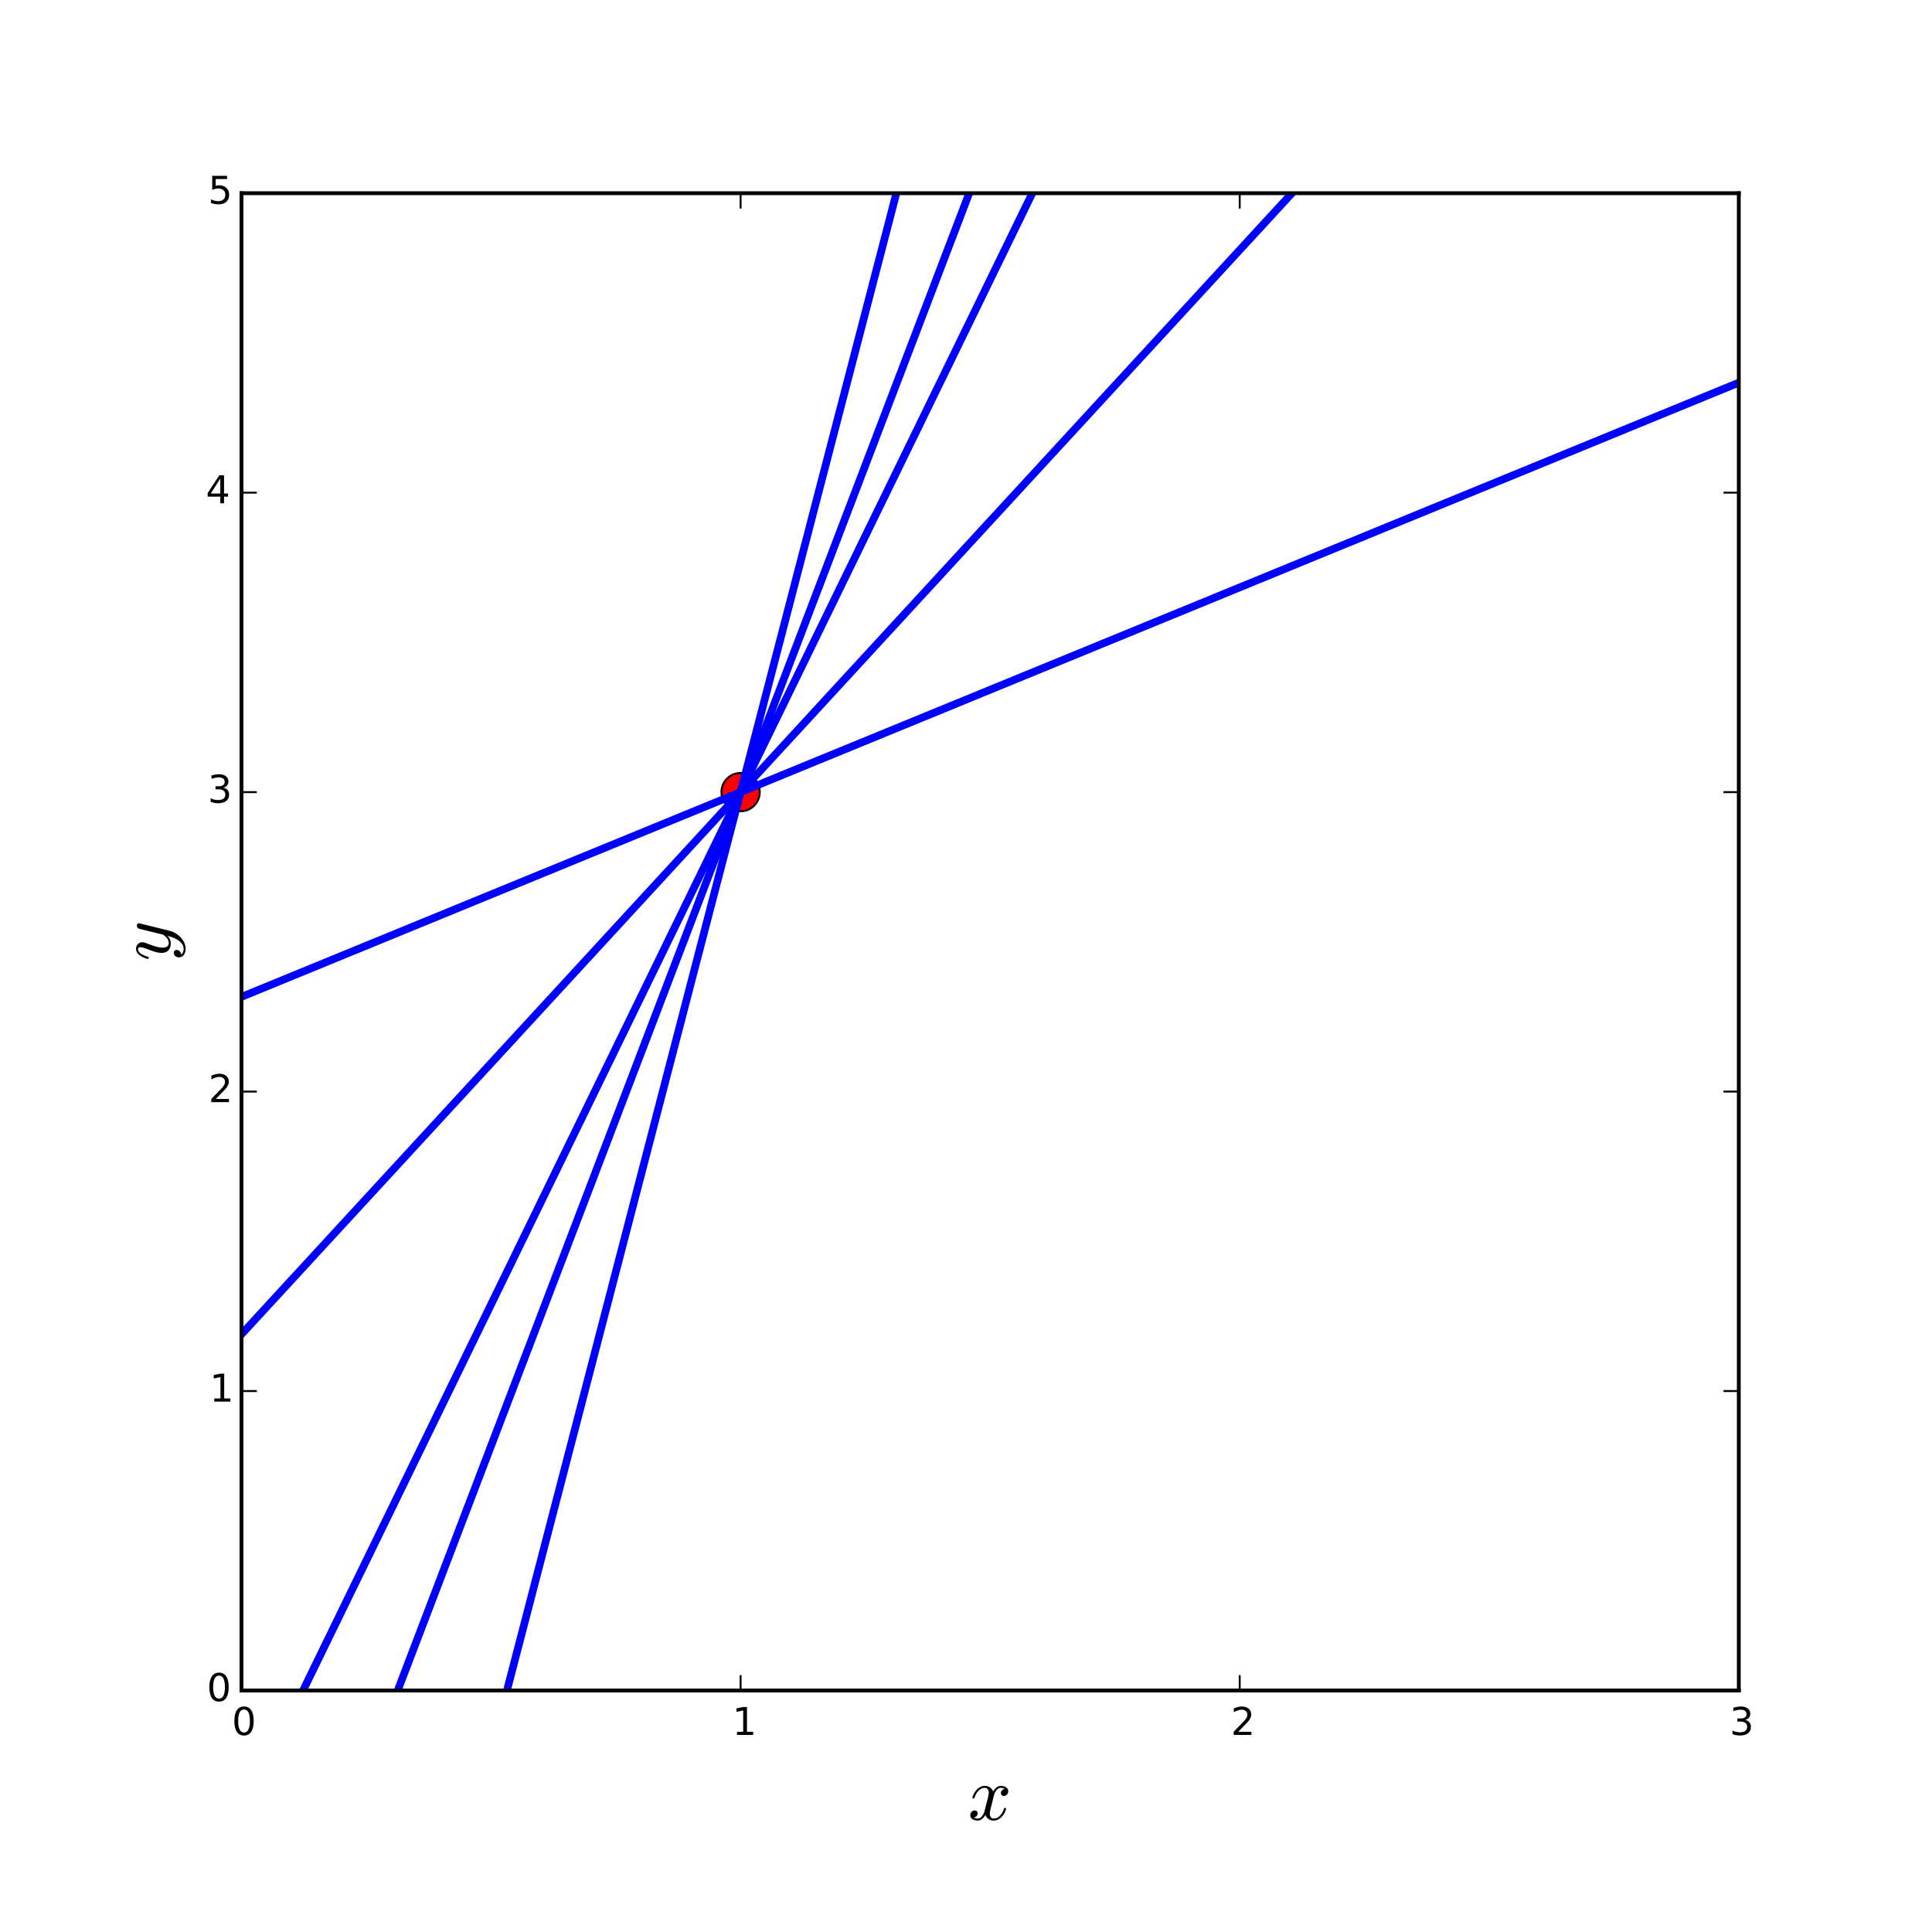
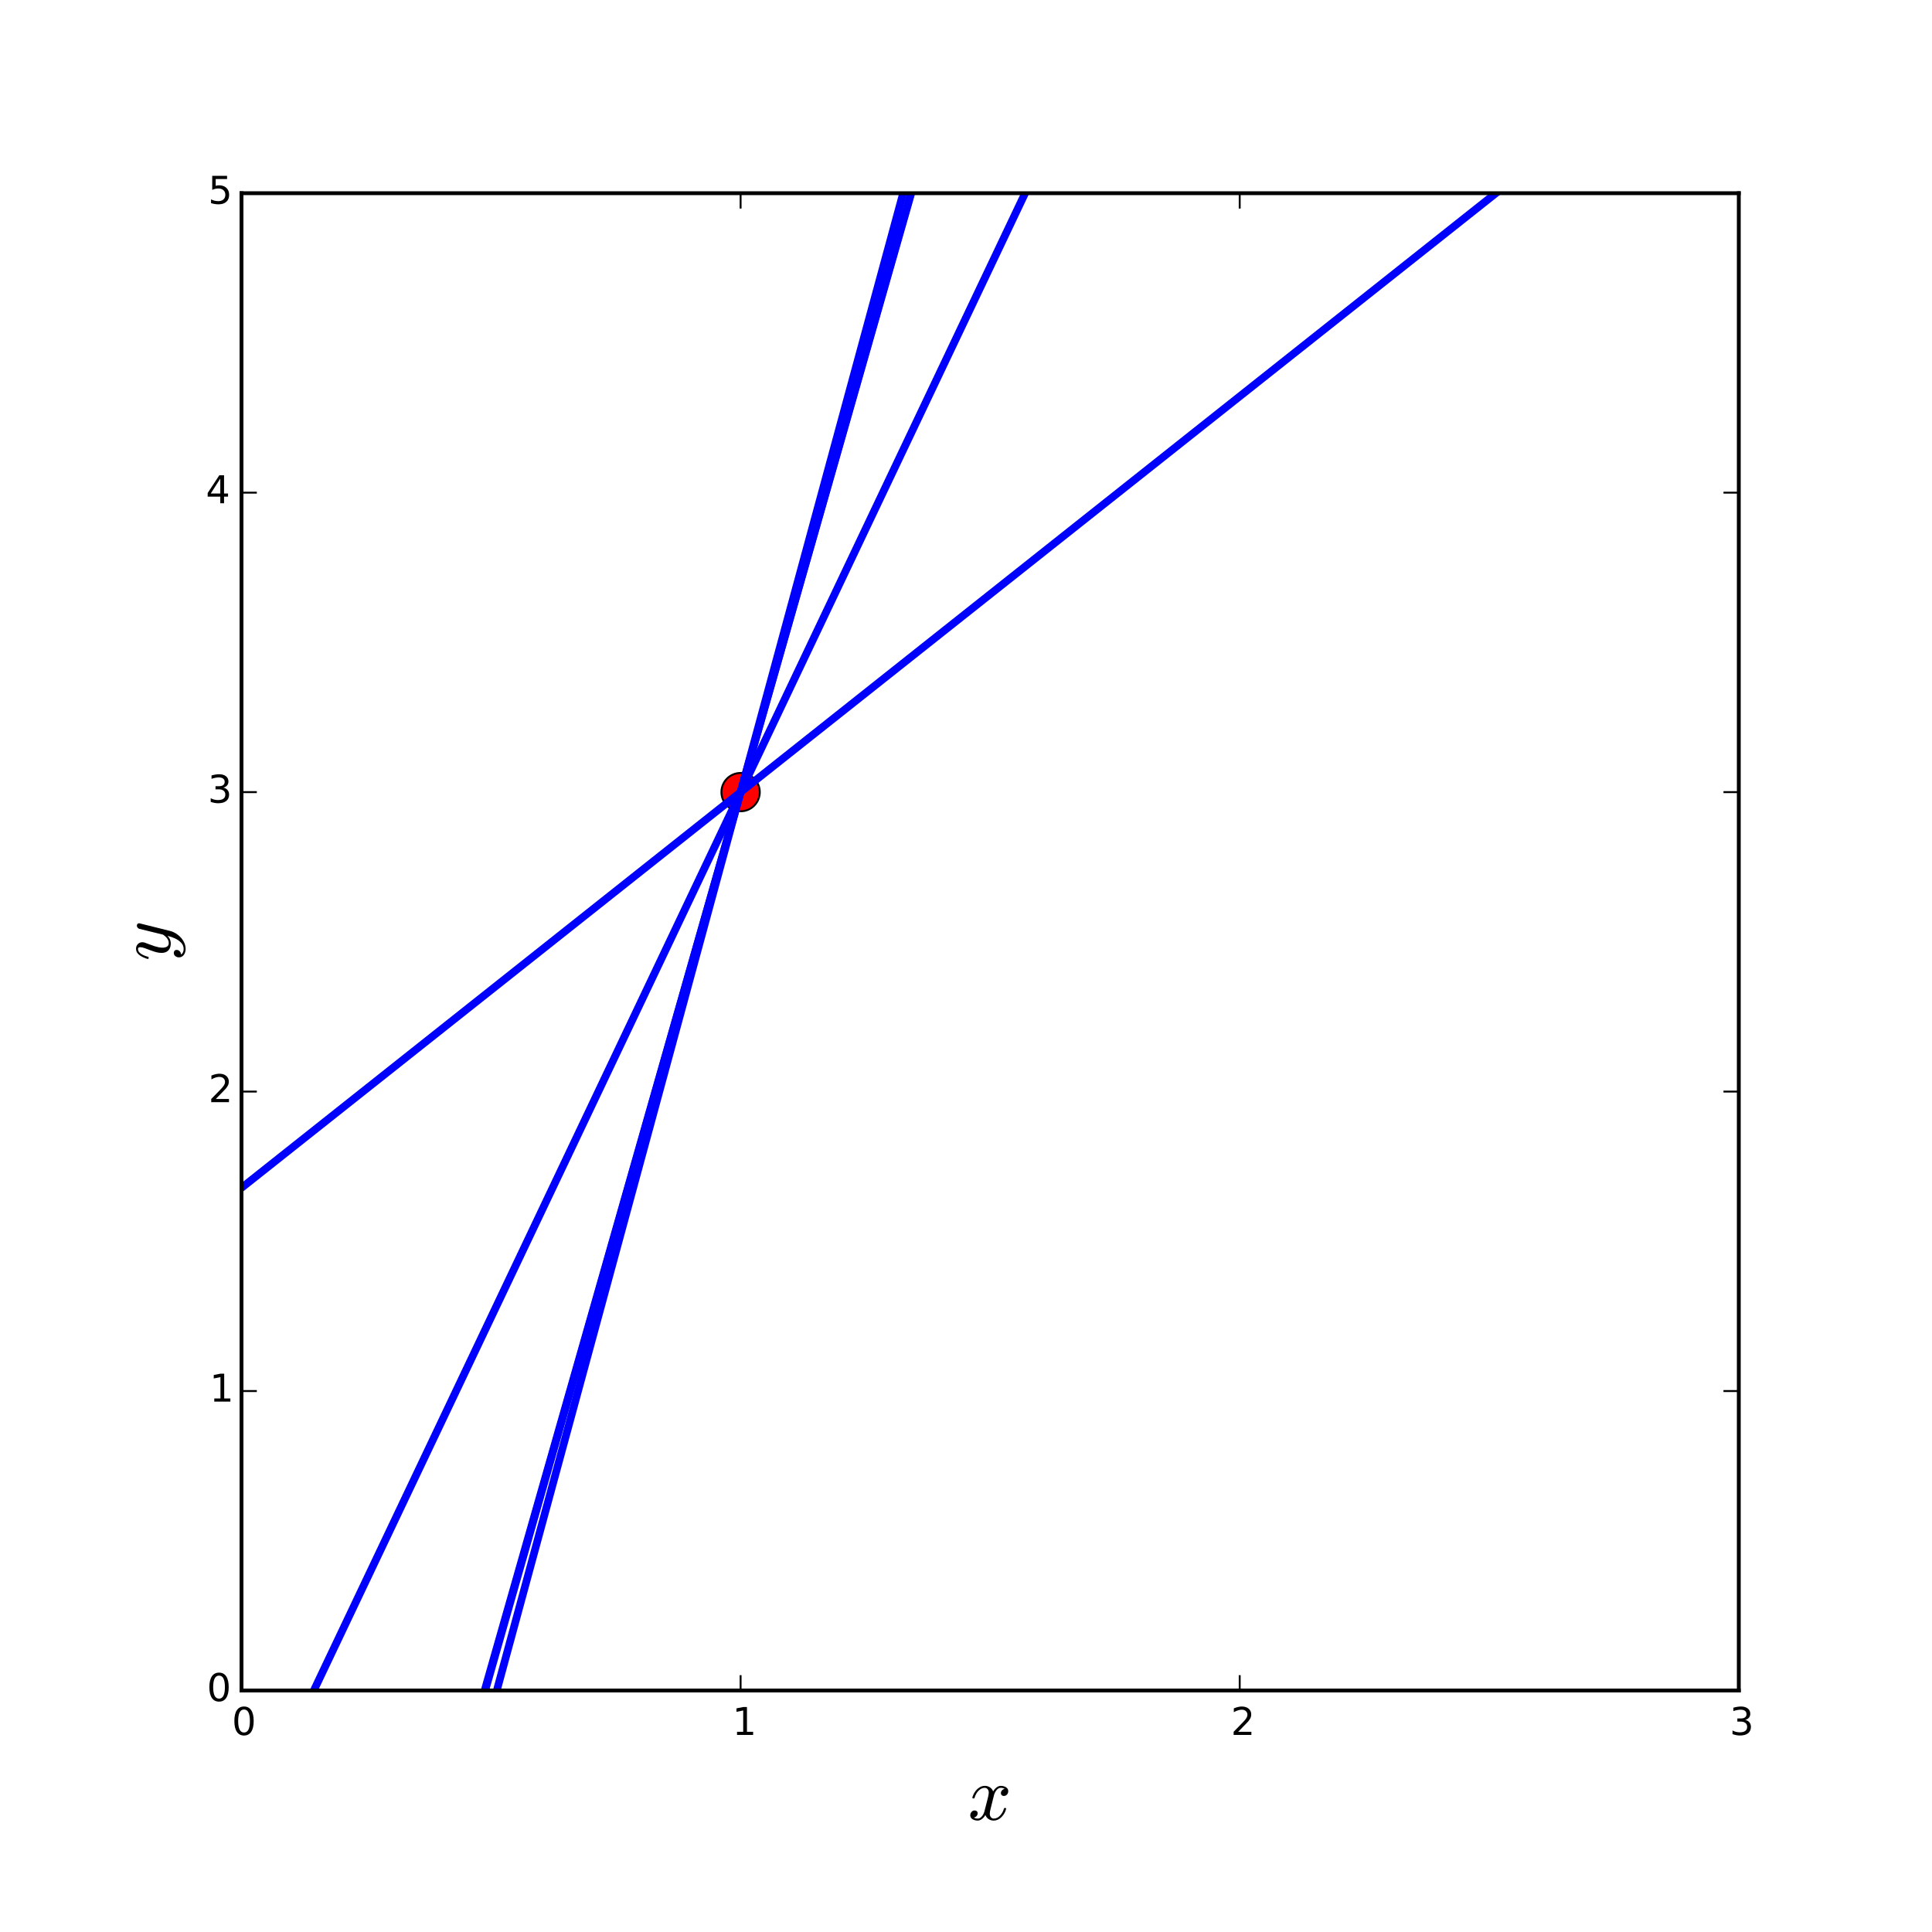
<svg xmlns="http://www.w3.org/2000/svg" xmlns:xlink="http://www.w3.org/1999/xlink" height="504pt" version="1.1" viewBox="0 0 504 504" width="504pt">
  <defs>
    <style type="text/css">
*{stroke-linecap:butt;stroke-linejoin:round;}
  </style>
  </defs>
  <g id="figure_1">
    <g id="patch_1">
      <path d=" M0 504 L504 504 L504 0 L0 0 z " style="fill:#ffffff;" />
    </g>
    <g id="axes_1">
      <g id="patch_2">
        <path d=" M63 441 L453.6 441 L453.6 50.4 L63 50.4 z " style="fill:#ffffff;" />
      </g>
      <g id="line2d_1">
        <defs>
          <path d=" M0 5 C1.326 5 2.598 4.473 3.536 3.536 C4.473 2.598 5 1.326 5 0 C5 -1.326 4.473 -2.598 3.536 -3.536 C2.598 -4.473 1.326 -5 0 -5 C-1.326 -5 -2.598 -4.473 -3.536 -3.536 C-4.473 -2.598 -5 -1.326 -5 0 C-5 1.326 -4.473 2.598 -3.536 3.536 C-2.598 4.473 -1.326 5 0 5 z " id="m8056b39326" style="stroke:#000000;stroke-width:0.5;" />
        </defs>
        <g clip-path="url(#p41d7ee9abc)">
          <use style="fill:#ff0000;stroke:#000000;stroke-width:0.5;" x="193.2" xlink:href="#m8056b39326" y="206.64" />
        </g>
      </g>
      <g id="line2d_2">
-         <path clip-path="url(#p41d7ee9abc)" d=" M63 260.048 L453.6 99.823" style="fill:none;stroke:#0000ff;stroke-linecap:square;stroke-width:2;" />
+         <path clip-path="url(#p41d7ee9abc)" d=" M63 686.413 M112.232 505 L249.549 -1" style="fill:none;stroke:#0000ff;stroke-linecap:square;stroke-width:2;" />
      </g>
      <g id="line2d_3">
-         <path clip-path="url(#p41d7ee9abc)" d=" M63 348.069 L384.354 -1" style="fill:none;stroke:#0000ff;stroke-linecap:square;stroke-width:2;" />
+         <path clip-path="url(#p41d7ee9abc)" d=" M63 663.592 M108.188 505 L252.363 -1" style="fill:none;stroke:#0000ff;stroke-linecap:square;stroke-width:2;" />
      </g>
      <g id="line2d_4">
-         <path clip-path="url(#p41d7ee9abc)" d=" M63 473.962 L294.332 -1" style="fill:none;stroke:#0000ff;stroke-linecap:square;stroke-width:2;" />
+         <path clip-path="url(#p41d7ee9abc)" d=" M63 309.882 L453.6 0.156" style="fill:none;stroke:#0000ff;stroke-linecap:square;stroke-width:2;" />
      </g>
      <g id="line2d_5">
-         <path clip-path="url(#p41d7ee9abc)" d=" M63 707.253 M115.602 505 L247.203 -1" style="fill:none;stroke:#0000ff;stroke-linecap:square;stroke-width:2;" />
+         <path clip-path="url(#p41d7ee9abc)" d=" M63 664.639 M108.382 505 L252.228 -1" style="fill:none;stroke:#0000ff;stroke-linecap:square;stroke-width:2;" />
      </g>
      <g id="line2d_6">
-         <path clip-path="url(#p41d7ee9abc)" d=" M63 547.757 M79.32 505 L272.454 -1" style="fill:none;stroke:#0000ff;stroke-linecap:square;stroke-width:2;" />
+         <path clip-path="url(#p41d7ee9abc)" d=" M63 480.715 L291.84 -1" style="fill:none;stroke:#0000ff;stroke-linecap:square;stroke-width:2;" />
      </g>
      <g id="patch_3">
+         <path d=" M63 441 L453.6 441" style="fill:none;stroke:#000000;stroke-linecap:square;stroke-linejoin:miter;" />
+       </g>
+       <g id="patch_4">
+         <path d=" M453.6 441 L453.6 50.4" style="fill:none;stroke:#000000;stroke-linecap:square;stroke-linejoin:miter;" />
+       </g>
+       <g id="patch_5">
+         <path d=" M63 50.4 L453.6 50.4" style="fill:none;stroke:#000000;stroke-linecap:square;stroke-linejoin:miter;" />
+       </g>
+       <g id="patch_6">
        <path d=" M63 441 L63 50.4" style="fill:none;stroke:#000000;stroke-linecap:square;stroke-linejoin:miter;" />
-       </g>
-       <g id="patch_4">
-         <path d=" M63 441 L453.6 441" style="fill:none;stroke:#000000;stroke-linecap:square;stroke-linejoin:miter;" />
-       </g>
-       <g id="patch_5">
-         <path d=" M453.6 441 L453.6 50.4" style="fill:none;stroke:#000000;stroke-linecap:square;stroke-linejoin:miter;" />
-       </g>
-       <g id="patch_6">
-         <path d=" M63 50.4 L453.6 50.4" style="fill:none;stroke:#000000;stroke-linecap:square;stroke-linejoin:miter;" />
      </g>
      <g id="matplotlib.axis_1">
        <g id="xtick_1">
          <g id="line2d_7">
            <defs>
              <path d=" M0 0 L0 -4" id="mc7db9fdffb" style="stroke:#000000;stroke-width:0.5;" />
            </defs>
            <g>
              <use style="stroke:#000000;stroke-width:0.5;" x="63.0" xlink:href="#mc7db9fdffb" y="441.0" />
            </g>
          </g>
          <g id="line2d_8">
            <defs>
              <path d=" M0 0 L0 4" id="m5a7d422ac3" style="stroke:#000000;stroke-width:0.5;" />
            </defs>
            <g>
              <use style="stroke:#000000;stroke-width:0.5;" x="63.0" xlink:href="#m5a7d422ac3" y="50.4" />
            </g>
          </g>
          <g id="text_1">
            <defs>
              <path d=" M31.781 66.406 Q24.172 66.406 20.328 58.906 Q16.5 51.422 16.5 36.375 Q16.5 21.391 20.328 13.891 Q24.172 6.391 31.781 6.391 Q39.453 6.391 43.281 13.891 Q47.125 21.391 47.125 36.375 Q47.125 51.422 43.281 58.906 Q39.453 66.406 31.781 66.406 M31.781 74.219 Q44.047 74.219 50.516 64.516 Q56.984 54.828 56.984 36.375 Q56.984 17.969 50.516 8.266 Q44.047 -1.422 31.781 -1.422 Q19.531 -1.422 13.062 8.266 Q6.594 17.969 6.594 36.375 Q6.594 54.828 13.062 64.516 Q19.531 74.219 31.781 74.219" id="BitstreamVeraSans-Roman-30" />
            </defs>
            <g transform="translate(60.48047 452.5984)scale(0.1 -0.1)">
              <use xlink:href="#BitstreamVeraSans-Roman-30" />
            </g>
          </g>
        </g>
        <g id="xtick_2">
          <g id="line2d_9">
            <g>
              <use style="stroke:#000000;stroke-width:0.5;" x="193.2" xlink:href="#mc7db9fdffb" y="441.0" />
            </g>
          </g>
          <g id="line2d_10">
            <g>
              <use style="stroke:#000000;stroke-width:0.5;" x="193.2" xlink:href="#m5a7d422ac3" y="50.4" />
            </g>
          </g>
          <g id="text_2">
            <defs>
              <path d=" M12.406 8.297 L28.516 8.297 L28.516 63.922 L10.984 60.406 L10.984 69.391 L28.422 72.906 L38.281 72.906 L38.281 8.297 L54.391 8.297 L54.391 0 L12.406 0 z " id="BitstreamVeraSans-Roman-31" />
            </defs>
            <g transform="translate(191.0297 452.5984)scale(0.1 -0.1)">
              <use xlink:href="#BitstreamVeraSans-Roman-31" />
            </g>
          </g>
        </g>
        <g id="xtick_3">
          <g id="line2d_11">
            <g>
              <use style="stroke:#000000;stroke-width:0.5;" x="323.4" xlink:href="#mc7db9fdffb" y="441.0" />
            </g>
          </g>
          <g id="line2d_12">
            <g>
              <use style="stroke:#000000;stroke-width:0.5;" x="323.4" xlink:href="#m5a7d422ac3" y="50.4" />
            </g>
          </g>
          <g id="text_3">
            <defs>
              <path d=" M19.188 8.297 L53.609 8.297 L53.609 0 L7.328 0 L7.328 8.297 Q12.938 14.109 22.625 23.891 Q32.328 33.688 34.812 36.531 Q39.547 41.844 41.422 45.531 Q43.312 49.219 43.312 52.781 Q43.312 58.594 39.234 62.25 Q35.156 65.922 28.609 65.922 Q23.969 65.922 18.812 64.312 Q13.672 62.703 7.812 59.422 L7.812 69.391 Q13.766 71.781 18.938 73 Q24.125 74.219 28.422 74.219 Q39.75 74.219 46.484 68.547 Q53.219 62.891 53.219 53.422 Q53.219 48.922 51.531 44.891 Q49.859 40.875 45.406 35.406 Q44.188 33.984 37.641 27.219 Q31.109 20.453 19.188 8.297" id="BitstreamVeraSans-Roman-32" />
            </defs>
            <g transform="translate(321.0859 452.5984)scale(0.1 -0.1)">
              <use xlink:href="#BitstreamVeraSans-Roman-32" />
            </g>
          </g>
        </g>
        <g id="xtick_4">
          <g id="line2d_13">
            <g>
              <use style="stroke:#000000;stroke-width:0.5;" x="453.6" xlink:href="#mc7db9fdffb" y="441.0" />
            </g>
          </g>
          <g id="line2d_14">
            <g>
              <use style="stroke:#000000;stroke-width:0.5;" x="453.6" xlink:href="#m5a7d422ac3" y="50.4" />
            </g>
          </g>
          <g id="text_4">
            <defs>
              <path d=" M40.578 39.312 Q47.656 37.797 51.625 33 Q55.609 28.219 55.609 21.188 Q55.609 10.406 48.188 4.484 Q40.766 -1.422 27.094 -1.422 Q22.516 -1.422 17.656 -0.516 Q12.797 0.391 7.625 2.203 L7.625 11.719 Q11.719 9.328 16.594 8.109 Q21.484 6.891 26.812 6.891 Q36.078 6.891 40.938 10.547 Q45.797 14.203 45.797 21.188 Q45.797 27.641 41.281 31.266 Q36.766 34.906 28.719 34.906 L20.219 34.906 L20.219 43.016 L29.109 43.016 Q36.375 43.016 40.234 45.922 Q44.094 48.828 44.094 54.297 Q44.094 59.906 40.109 62.906 Q36.141 65.922 28.719 65.922 Q24.656 65.922 20.016 65.031 Q15.375 64.156 9.812 62.312 L9.812 71.094 Q15.438 72.656 20.344 73.438 Q25.25 74.219 29.594 74.219 Q40.828 74.219 47.359 69.109 Q53.906 64.016 53.906 55.328 Q53.906 49.266 50.438 45.094 Q46.969 40.922 40.578 39.312" id="BitstreamVeraSans-Roman-33" />
            </defs>
            <g transform="translate(451.2008 452.5984)scale(0.1 -0.1)">
              <use xlink:href="#BitstreamVeraSans-Roman-33" />
            </g>
          </g>
        </g>
        <g id="text_5">
          <defs>
            <path d=" M7.812 2.875 Q9.578 1.516 12.797 1.516 Q15.922 1.516 18.312 4.516 Q20.703 7.516 21.578 11.078 L26.125 28.812 Q27.203 33.641 27.203 35.406 Q27.203 37.891 25.812 39.75 Q24.422 41.609 21.922 41.609 Q18.75 41.609 15.969 39.625 Q13.188 37.641 11.281 34.594 Q9.375 31.547 8.594 28.422 Q8.406 27.781 7.812 27.781 L6.594 27.781 Q5.812 27.781 5.812 28.719 L5.812 29 Q6.781 32.719 9.125 36.25 Q11.469 39.797 14.859 41.984 Q18.266 44.188 22.125 44.188 Q25.781 44.188 28.734 42.234 Q31.688 40.281 32.906 36.922 Q34.625 39.984 37.281 42.078 Q39.938 44.188 43.109 44.188 Q45.266 44.188 47.5 43.422 Q49.75 42.672 51.172 41.109 Q52.594 39.547 52.594 37.203 Q52.594 34.672 50.953 32.828 Q49.312 31 46.781 31 Q45.172 31 44.094 32.031 Q43.016 33.062 43.016 34.625 Q43.016 36.719 44.453 38.297 Q45.906 39.891 47.906 40.188 Q46.094 41.609 42.922 41.609 Q39.703 41.609 37.328 38.625 Q34.969 35.641 33.984 31.984 L29.594 14.312 Q28.516 10.297 28.516 7.719 Q28.516 5.172 29.953 3.344 Q31.391 1.516 33.797 1.516 Q38.484 1.516 42.156 5.641 Q45.844 9.766 47.016 14.703 Q47.219 15.281 47.797 15.281 L49.031 15.281 Q49.422 15.281 49.656 15.016 Q49.906 14.75 49.906 14.406 Q49.906 14.312 49.812 14.109 Q48.391 8.156 43.844 3.516 Q39.312 -1.125 33.594 -1.125 Q29.938 -1.125 26.984 0.844 Q24.031 2.828 22.797 6.203 Q21.234 3.266 18.469 1.062 Q15.719 -1.125 12.594 -1.125 Q10.453 -1.125 8.172 -0.359 Q5.906 0.391 4.484 1.953 Q3.078 3.516 3.078 5.906 Q3.078 8.25 4.703 10.172 Q6.344 12.109 8.797 12.109 Q10.453 12.109 11.578 11.109 Q12.703 10.109 12.703 8.5 Q12.703 6.391 11.297 4.828 Q9.906 3.266 7.812 2.875" id="Cmmi10-78" />
          </defs>
          <g transform="translate(252.5 474.875)scale(0.2 -0.2)">
            <use transform="translate(0.0 0.8125)" xlink:href="#Cmmi10-78" />
          </g>
        </g>
      </g>
      <g id="matplotlib.axis_2">
        <g id="ytick_1">
          <g id="line2d_15">
            <defs>
              <path d=" M0 0 L4 0" id="md7965d1ba0" style="stroke:#000000;stroke-width:0.5;" />
            </defs>
            <g>
              <use style="stroke:#000000;stroke-width:0.5;" x="63.0" xlink:href="#md7965d1ba0" y="441.0" />
            </g>
          </g>
          <g id="line2d_16">
            <defs>
              <path d=" M0 0 L-4 0" id="md9a1c1a7cd" style="stroke:#000000;stroke-width:0.5;" />
            </defs>
            <g>
              <use style="stroke:#000000;stroke-width:0.5;" x="453.6" xlink:href="#md9a1c1a7cd" y="441.0" />
            </g>
          </g>
          <g id="text_6">
            <g transform="translate(53.96094 443.7594)scale(0.1 -0.1)">
              <use xlink:href="#BitstreamVeraSans-Roman-30" />
            </g>
          </g>
        </g>
        <g id="ytick_2">
          <g id="line2d_17">
            <g>
              <use style="stroke:#000000;stroke-width:0.5;" x="63.0" xlink:href="#md7965d1ba0" y="362.88" />
            </g>
          </g>
          <g id="line2d_18">
            <g>
              <use style="stroke:#000000;stroke-width:0.5;" x="453.6" xlink:href="#md9a1c1a7cd" y="362.88" />
            </g>
          </g>
          <g id="text_7">
            <g transform="translate(54.65937 365.6394)scale(0.1 -0.1)">
              <use xlink:href="#BitstreamVeraSans-Roman-31" />
            </g>
          </g>
        </g>
        <g id="ytick_3">
          <g id="line2d_19">
            <g>
              <use style="stroke:#000000;stroke-width:0.5;" x="63.0" xlink:href="#md7965d1ba0" y="284.76" />
            </g>
          </g>
          <g id="line2d_20">
            <g>
              <use style="stroke:#000000;stroke-width:0.5;" x="453.6" xlink:href="#md9a1c1a7cd" y="284.76" />
            </g>
          </g>
          <g id="text_8">
            <g transform="translate(54.37188 287.5194)scale(0.1 -0.1)">
              <use xlink:href="#BitstreamVeraSans-Roman-32" />
            </g>
          </g>
        </g>
        <g id="ytick_4">
          <g id="line2d_21">
            <g>
              <use style="stroke:#000000;stroke-width:0.5;" x="63.0" xlink:href="#md7965d1ba0" y="206.64" />
            </g>
          </g>
          <g id="line2d_22">
            <g>
              <use style="stroke:#000000;stroke-width:0.5;" x="453.6" xlink:href="#md9a1c1a7cd" y="206.64" />
            </g>
          </g>
          <g id="text_9">
            <g transform="translate(54.20156 209.3994)scale(0.1 -0.1)">
              <use xlink:href="#BitstreamVeraSans-Roman-33" />
            </g>
          </g>
        </g>
        <g id="ytick_5">
          <g id="line2d_23">
            <g>
              <use style="stroke:#000000;stroke-width:0.5;" x="63.0" xlink:href="#md7965d1ba0" y="128.52" />
            </g>
          </g>
          <g id="line2d_24">
            <g>
              <use style="stroke:#000000;stroke-width:0.5;" x="453.6" xlink:href="#md9a1c1a7cd" y="128.52" />
            </g>
          </g>
          <g id="text_10">
            <defs>
              <path d=" M37.797 64.312 L12.891 25.391 L37.797 25.391 z  M35.203 72.906 L47.609 72.906 L47.609 25.391 L58.016 25.391 L58.016 17.188 L47.609 17.188 L47.609 0 L37.797 0 L37.797 17.188 L4.891 17.188 L4.891 26.703 z " id="BitstreamVeraSans-Roman-34" />
            </defs>
            <g transform="translate(53.6875 131.2794)scale(0.1 -0.1)">
              <use xlink:href="#BitstreamVeraSans-Roman-34" />
            </g>
          </g>
        </g>
        <g id="ytick_6">
          <g id="line2d_25">
            <g>
              <use style="stroke:#000000;stroke-width:0.5;" x="63.0" xlink:href="#md7965d1ba0" y="50.4" />
            </g>
          </g>
          <g id="line2d_26">
            <g>
              <use style="stroke:#000000;stroke-width:0.5;" x="453.6" xlink:href="#md9a1c1a7cd" y="50.4" />
            </g>
          </g>
          <g id="text_11">
            <defs>
              <path d=" M10.797 72.906 L49.516 72.906 L49.516 64.594 L19.828 64.594 L19.828 46.734 Q21.969 47.469 24.109 47.828 Q26.266 48.188 28.422 48.188 Q40.625 48.188 47.75 41.5 Q54.891 34.812 54.891 23.391 Q54.891 11.625 47.562 5.094 Q40.234 -1.422 26.906 -1.422 Q22.312 -1.422 17.547 -0.641 Q12.797 0.141 7.719 1.703 L7.719 11.625 Q12.109 9.234 16.797 8.062 Q21.484 6.891 26.703 6.891 Q35.156 6.891 40.078 11.328 Q45.016 15.766 45.016 23.391 Q45.016 31 40.078 35.438 Q35.156 39.891 26.703 39.891 Q22.75 39.891 18.812 39.016 Q14.891 38.141 10.797 36.281 z " id="BitstreamVeraSans-Roman-35" />
            </defs>
            <g transform="translate(54.28281 53.15937)scale(0.1 -0.1)">
              <use xlink:href="#BitstreamVeraSans-Roman-35" />
            </g>
          </g>
        </g>
        <g id="text_12">
          <defs>
            <path d=" M8.406 -14.312 Q10.5 -17.922 15.719 -17.922 Q20.453 -17.922 23.922 -14.594 Q27.391 -11.281 29.516 -6.562 Q31.641 -1.859 32.812 3.078 Q28.375 -1.125 23.188 -1.125 Q19.234 -1.125 16.453 0.234 Q13.672 1.609 12.125 4.312 Q10.594 7.031 10.594 10.891 Q10.594 14.156 11.469 17.594 Q12.359 21.047 13.938 25.266 Q15.531 29.5 16.703 32.625 Q18.016 36.281 18.016 38.625 Q18.016 41.609 15.828 41.609 Q11.859 41.609 9.297 37.531 Q6.734 33.453 5.516 28.422 Q5.328 27.781 4.688 27.781 L3.516 27.781 Q2.688 27.781 2.688 28.719 L2.688 29 Q4.297 34.969 7.609 39.578 Q10.938 44.188 16.016 44.188 Q19.578 44.188 22.047 41.844 Q24.516 39.5 24.516 35.891 Q24.516 34.031 23.688 31.984 Q23.25 30.766 21.688 26.656 Q20.125 22.562 19.281 19.875 Q18.453 17.188 17.922 14.594 Q17.391 12.016 17.391 9.422 Q17.391 6.109 18.797 3.812 Q20.219 1.516 23.297 1.516 Q29.5 1.516 34.422 9.078 L42 39.891 Q42.328 41.219 43.547 42.156 Q44.781 43.109 46.188 43.109 Q47.406 43.109 48.312 42.328 Q49.219 41.547 49.219 40.281 Q49.219 39.703 49.125 39.5 L39.203 -0.297 Q37.891 -5.422 34.375 -10.109 Q30.859 -14.797 25.906 -17.656 Q20.953 -20.516 15.578 -20.516 Q12.984 -20.516 10.438 -19.5 Q7.906 -18.5 6.344 -16.5 Q4.781 -14.5 4.781 -11.812 Q4.781 -9.078 6.391 -7.078 Q8.016 -5.078 10.688 -5.078 Q12.312 -5.078 13.406 -6.078 Q14.5 -7.078 14.5 -8.688 Q14.5 -10.984 12.781 -12.688 Q11.078 -14.406 8.797 -14.406 Q8.688 -14.359 8.594 -14.328 Q8.5 -14.312 8.406 -14.312" id="Cmmi10-79" />
          </defs>
          <g transform="translate(44.4875 250.7)rotate(-90.0)scale(0.2 -0.2)">
            <use transform="translate(0.0 0.8125)" xlink:href="#Cmmi10-79" />
          </g>
        </g>
      </g>
    </g>
  </g>
  <defs>
    <clipPath id="p41d7ee9abc">
      <rect height="390.6" width="390.6" x="63.0" y="50.4" />
    </clipPath>
  </defs>
</svg>
